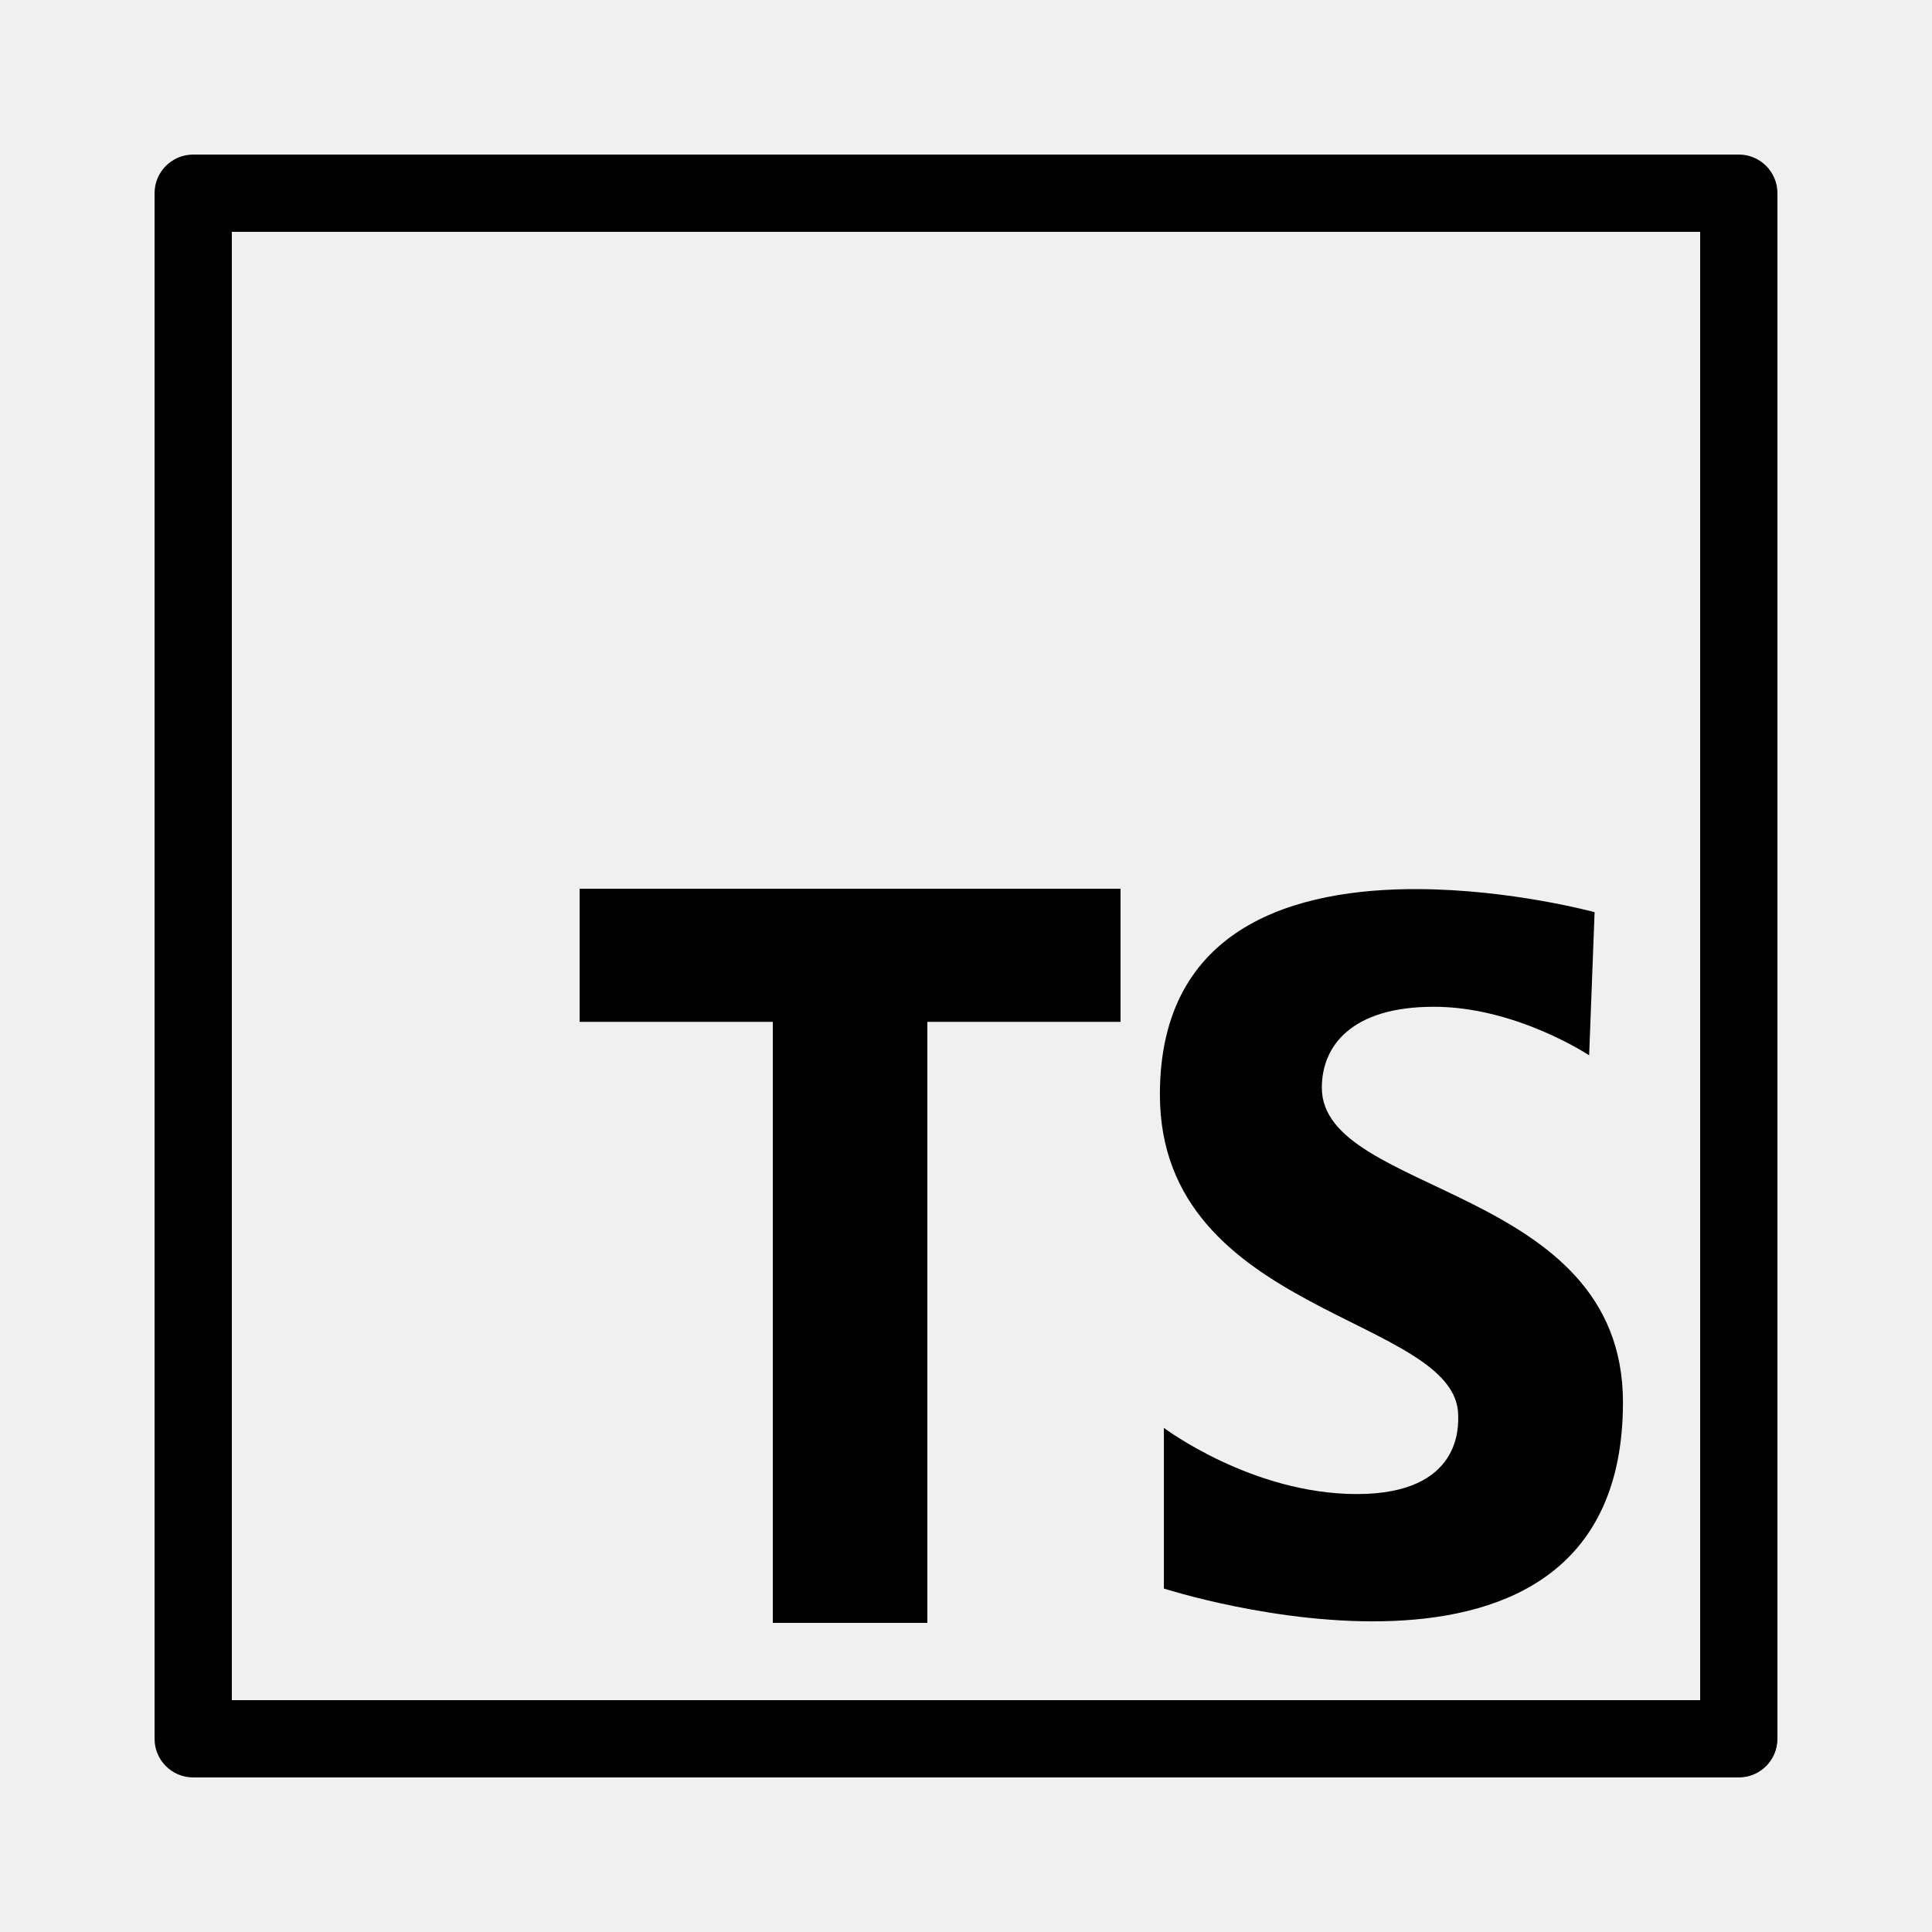
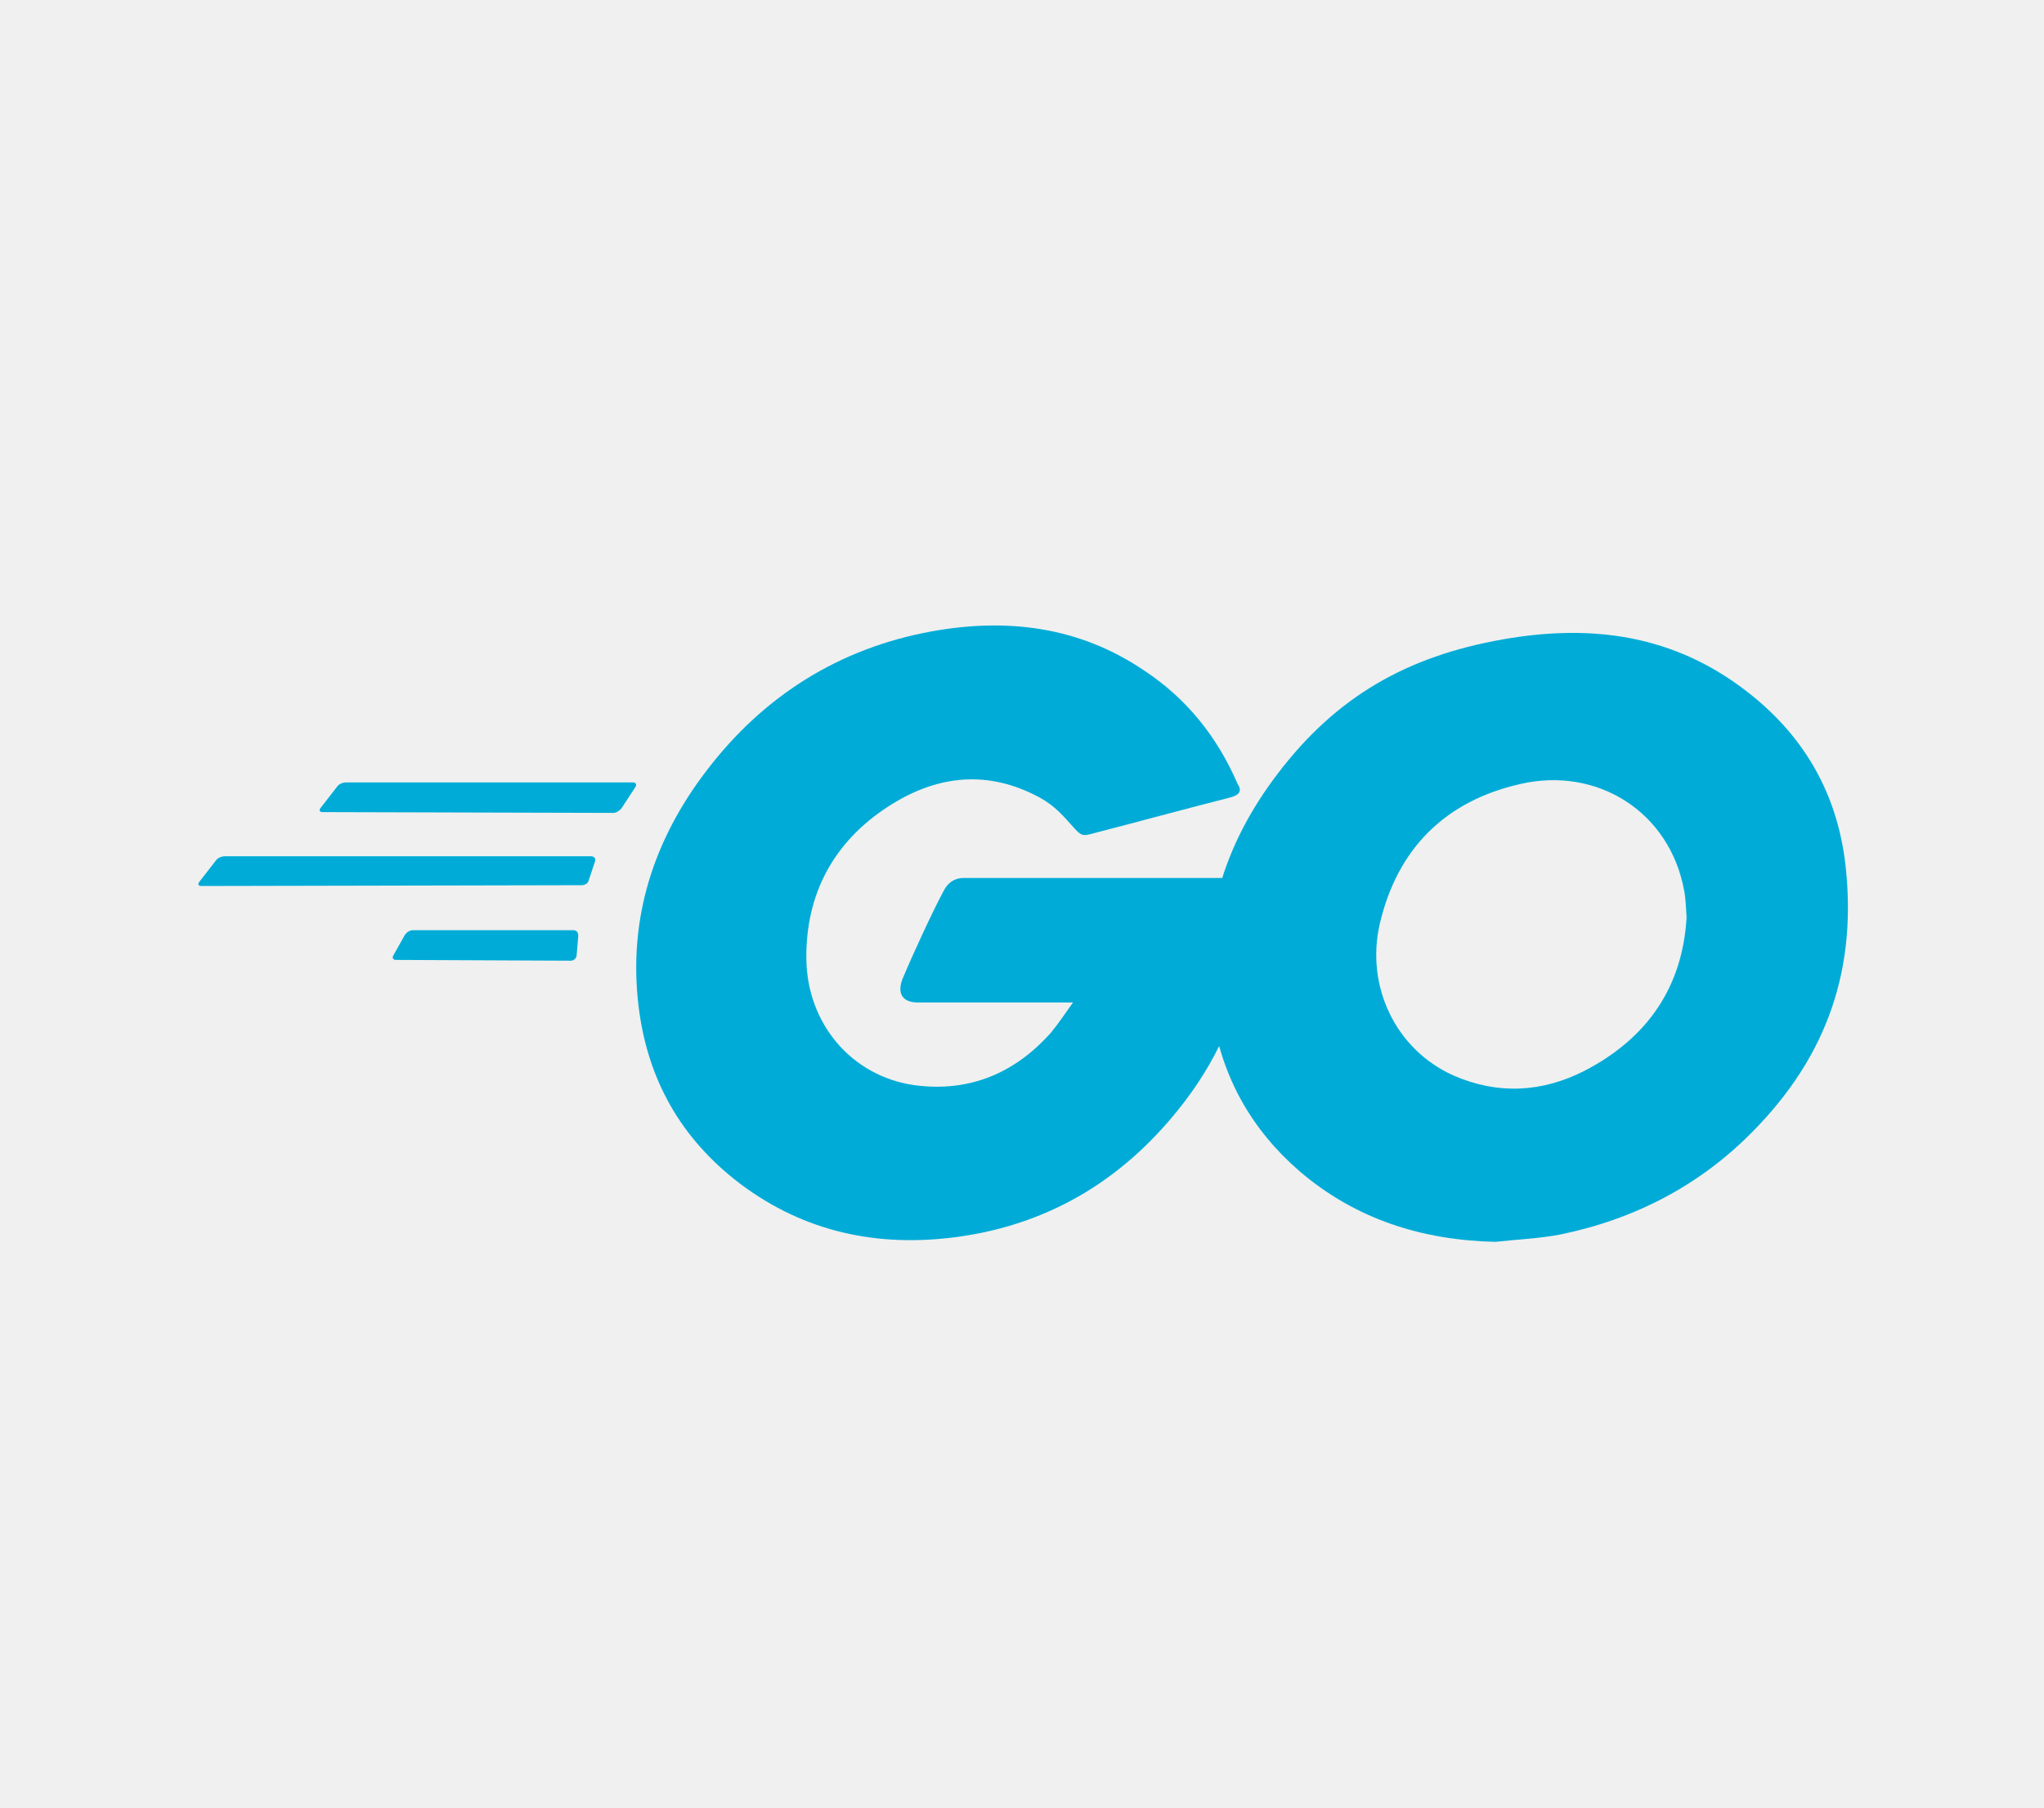
- <svg xmlns="http://www.w3.org/2000/svg" fill="#000000" viewBox="0 0 50 50" width="100px" height="100px">
-   <path d="M 5 4 A 1 1 0 0 0 4 5 L 4 45 A 1 1 0 0 0 5 46 L 45 46 A 1 1 0 0 0 46 45 L 46 5 A 1 1 0 0 0 45 4 L 5 4 z M 6 6 L 44 6 L 44 44 L 6 44 L 6 6 z M 15 23 L 15 26.445 L 20 26.445 L 20 42 L 24 42 L 24 26.445 L 29 26.445 L 29 23 L 15 23 z M 36.691 23.01 C 33.577 22.997 30.018 23.941 30.018 28.324 C 30.018 34.054 37.738 34.056 37.738 36.641 C 37.738 36.886 37.842 38.666 35.117 38.666 C 32.392 38.666 30.121 36.953 30.121 36.953 L 30.121 41.111 C 30.121 41.111 42.002 44.954 42.002 36.289 C 42.001 30.664 34.209 30.945 34.209 28.15 C 34.209 27.067 34.978 26.055 37.109 26.055 C 39.24 26.055 41.127 27.312 41.127 27.312 L 41.268 23.607 C 41.268 23.607 39.114 23.019 36.691 23.01 z" />
+ <svg xmlns="http://www.w3.org/2000/svg" version="1.1" id="Layer_1" x="0px" y="0px" viewBox="0 0 254.5 225" style="enable-background:new 0 0 254.5 225;" xml:space="preserve">
+   <style type="text/css">
+ 	.st0{fill:#2DBCAF;}
+ 	.st1{fill:#5DC9E1;}
+ 	.st2{fill:#FDDD00;}
+ 	.st3{fill:#CE3262;}
+ 	.st4{fill:#00ACD7;}
+ 	.st5{fill:#FFFFFF;}
+ </style>
+   <g>
+     <g>
+       <g>
+         <g>
+           <path class="st4" d="M40.2,101.1c-0.4,0-0.5-0.2-0.3-0.5l2.1-2.7c0.2-0.3,0.7-0.5,1.1-0.5l35.7,0c0.4,0,0.5,0.3,0.3,0.6      l-1.7,2.6c-0.2,0.3-0.7,0.6-1,0.6L40.2,101.1z" />
+         </g>
+       </g>
+     </g>
+     <g>
+       <g>
+         <g>
+           <path class="st4" d="M25.1,110.3c-0.4,0-0.5-0.2-0.3-0.5l2.1-2.7c0.2-0.3,0.7-0.5,1.1-0.5l45.6,0c0.4,0,0.6,0.3,0.5,0.6      l-0.8,2.4c-0.1,0.4-0.5,0.6-0.9,0.6L25.1,110.3z" />
+         </g>
+       </g>
+     </g>
+     <g>
+       <g>
+         <g>
+           <path class="st4" d="M49.3,119.5c-0.4,0-0.5-0.3-0.3-0.6l1.4-2.5c0.2-0.3,0.6-0.6,1-0.6l20,0c0.4,0,0.6,0.3,0.6,0.7l-0.2,2.4      c0,0.4-0.4,0.7-0.7,0.7L49.3,119.5z" />
+         </g>
+       </g>
+     </g>
+     <g>
+       <g id="CXHf1q_3_">
+         <g>
+           <g>
+             <path class="st4" d="M153.1,99.3c-6.3,1.6-10.6,2.8-16.8,4.4c-1.5,0.4-1.6,0.5-2.9-1c-1.5-1.7-2.6-2.8-4.7-3.8       c-6.3-3.1-12.4-2.2-18.1,1.5c-6.8,4.4-10.3,10.9-10.2,19c0.1,8,5.6,14.6,13.5,15.7c6.8,0.9,12.5-1.5,17-6.6       c0.9-1.1,1.7-2.3,2.7-3.7c-3.6,0-8.1,0-19.3,0c-2.1,0-2.6-1.3-1.9-3c1.3-3.1,3.7-8.3,5.1-10.9c0.3-0.6,1-1.6,2.5-1.6       c5.1,0,23.9,0,36.4,0c-0.2,2.7-0.2,5.4-0.6,8.1c-1.1,7.2-3.8,13.8-8.2,19.6c-7.2,9.5-16.6,15.4-28.5,17       c-9.8,1.3-18.9-0.6-26.9-6.6c-7.4-5.6-11.6-13-12.7-22.2c-1.3-10.9,1.9-20.7,8.5-29.3c7.1-9.3,16.5-15.2,28-17.3       c9.4-1.7,18.4-0.6,26.5,4.9c5.3,3.5,9.1,8.3,11.6,14.1C154.7,98.5,154.3,99,153.1,99.3z" />
+           </g>
+           <g>
+             <path class="st4" d="M186.2,154.6c-9.1-0.2-17.4-2.8-24.4-8.8c-5.9-5.1-9.6-11.6-10.8-19.3c-1.8-11.3,1.3-21.3,8.1-30.2       c7.3-9.6,16.1-14.6,28-16.7c10.2-1.8,19.8-0.8,28.5,5.1c7.9,5.4,12.8,12.7,14.1,22.3c1.7,13.5-2.2,24.5-11.5,33.9       c-6.6,6.7-14.7,10.9-24,12.8C191.5,154.2,188.8,154.3,186.2,154.6z M210,114.2c-0.1-1.3-0.1-2.3-0.3-3.3       c-1.8-9.9-10.9-15.5-20.4-13.3c-9.3,2.1-15.3,8-17.5,17.4c-1.8,7.8,2,15.7,9.2,18.9c5.5,2.4,11,2.1,16.3-0.6       C205.2,129.2,209.5,122.8,210,114.2z" />
+           </g>
+         </g>
+       </g>
+     </g>
+   </g>
</svg>
